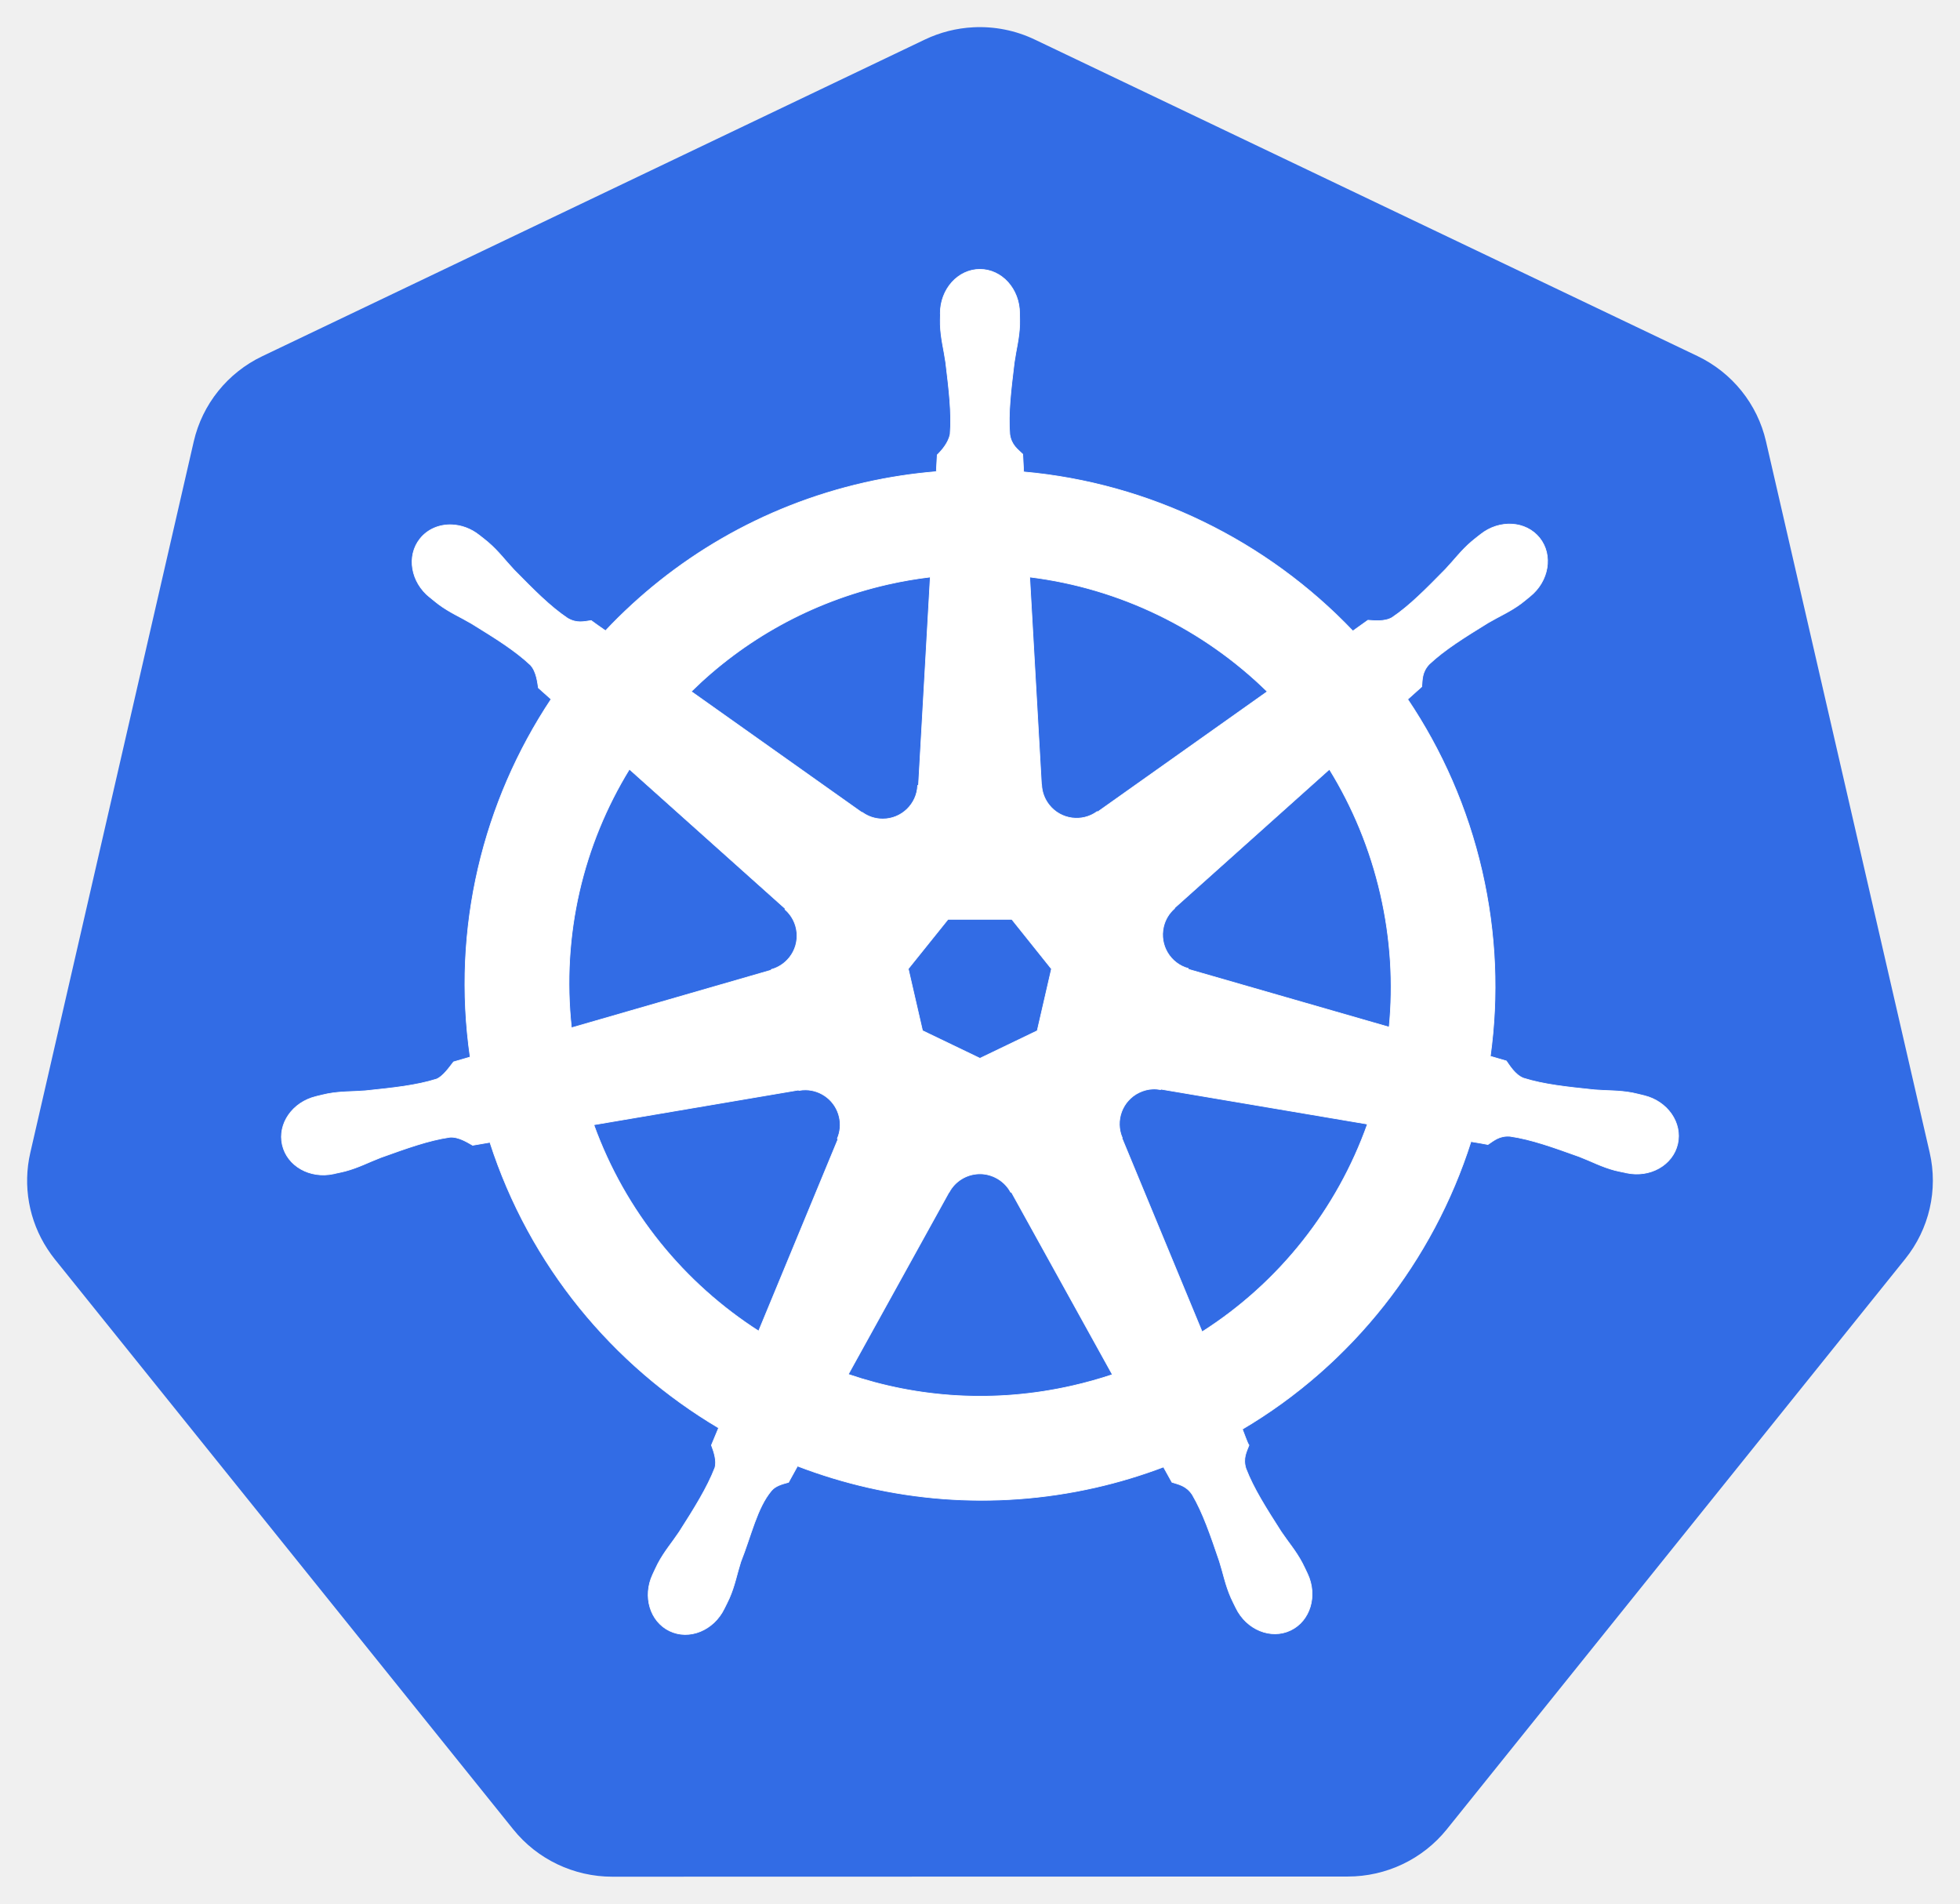
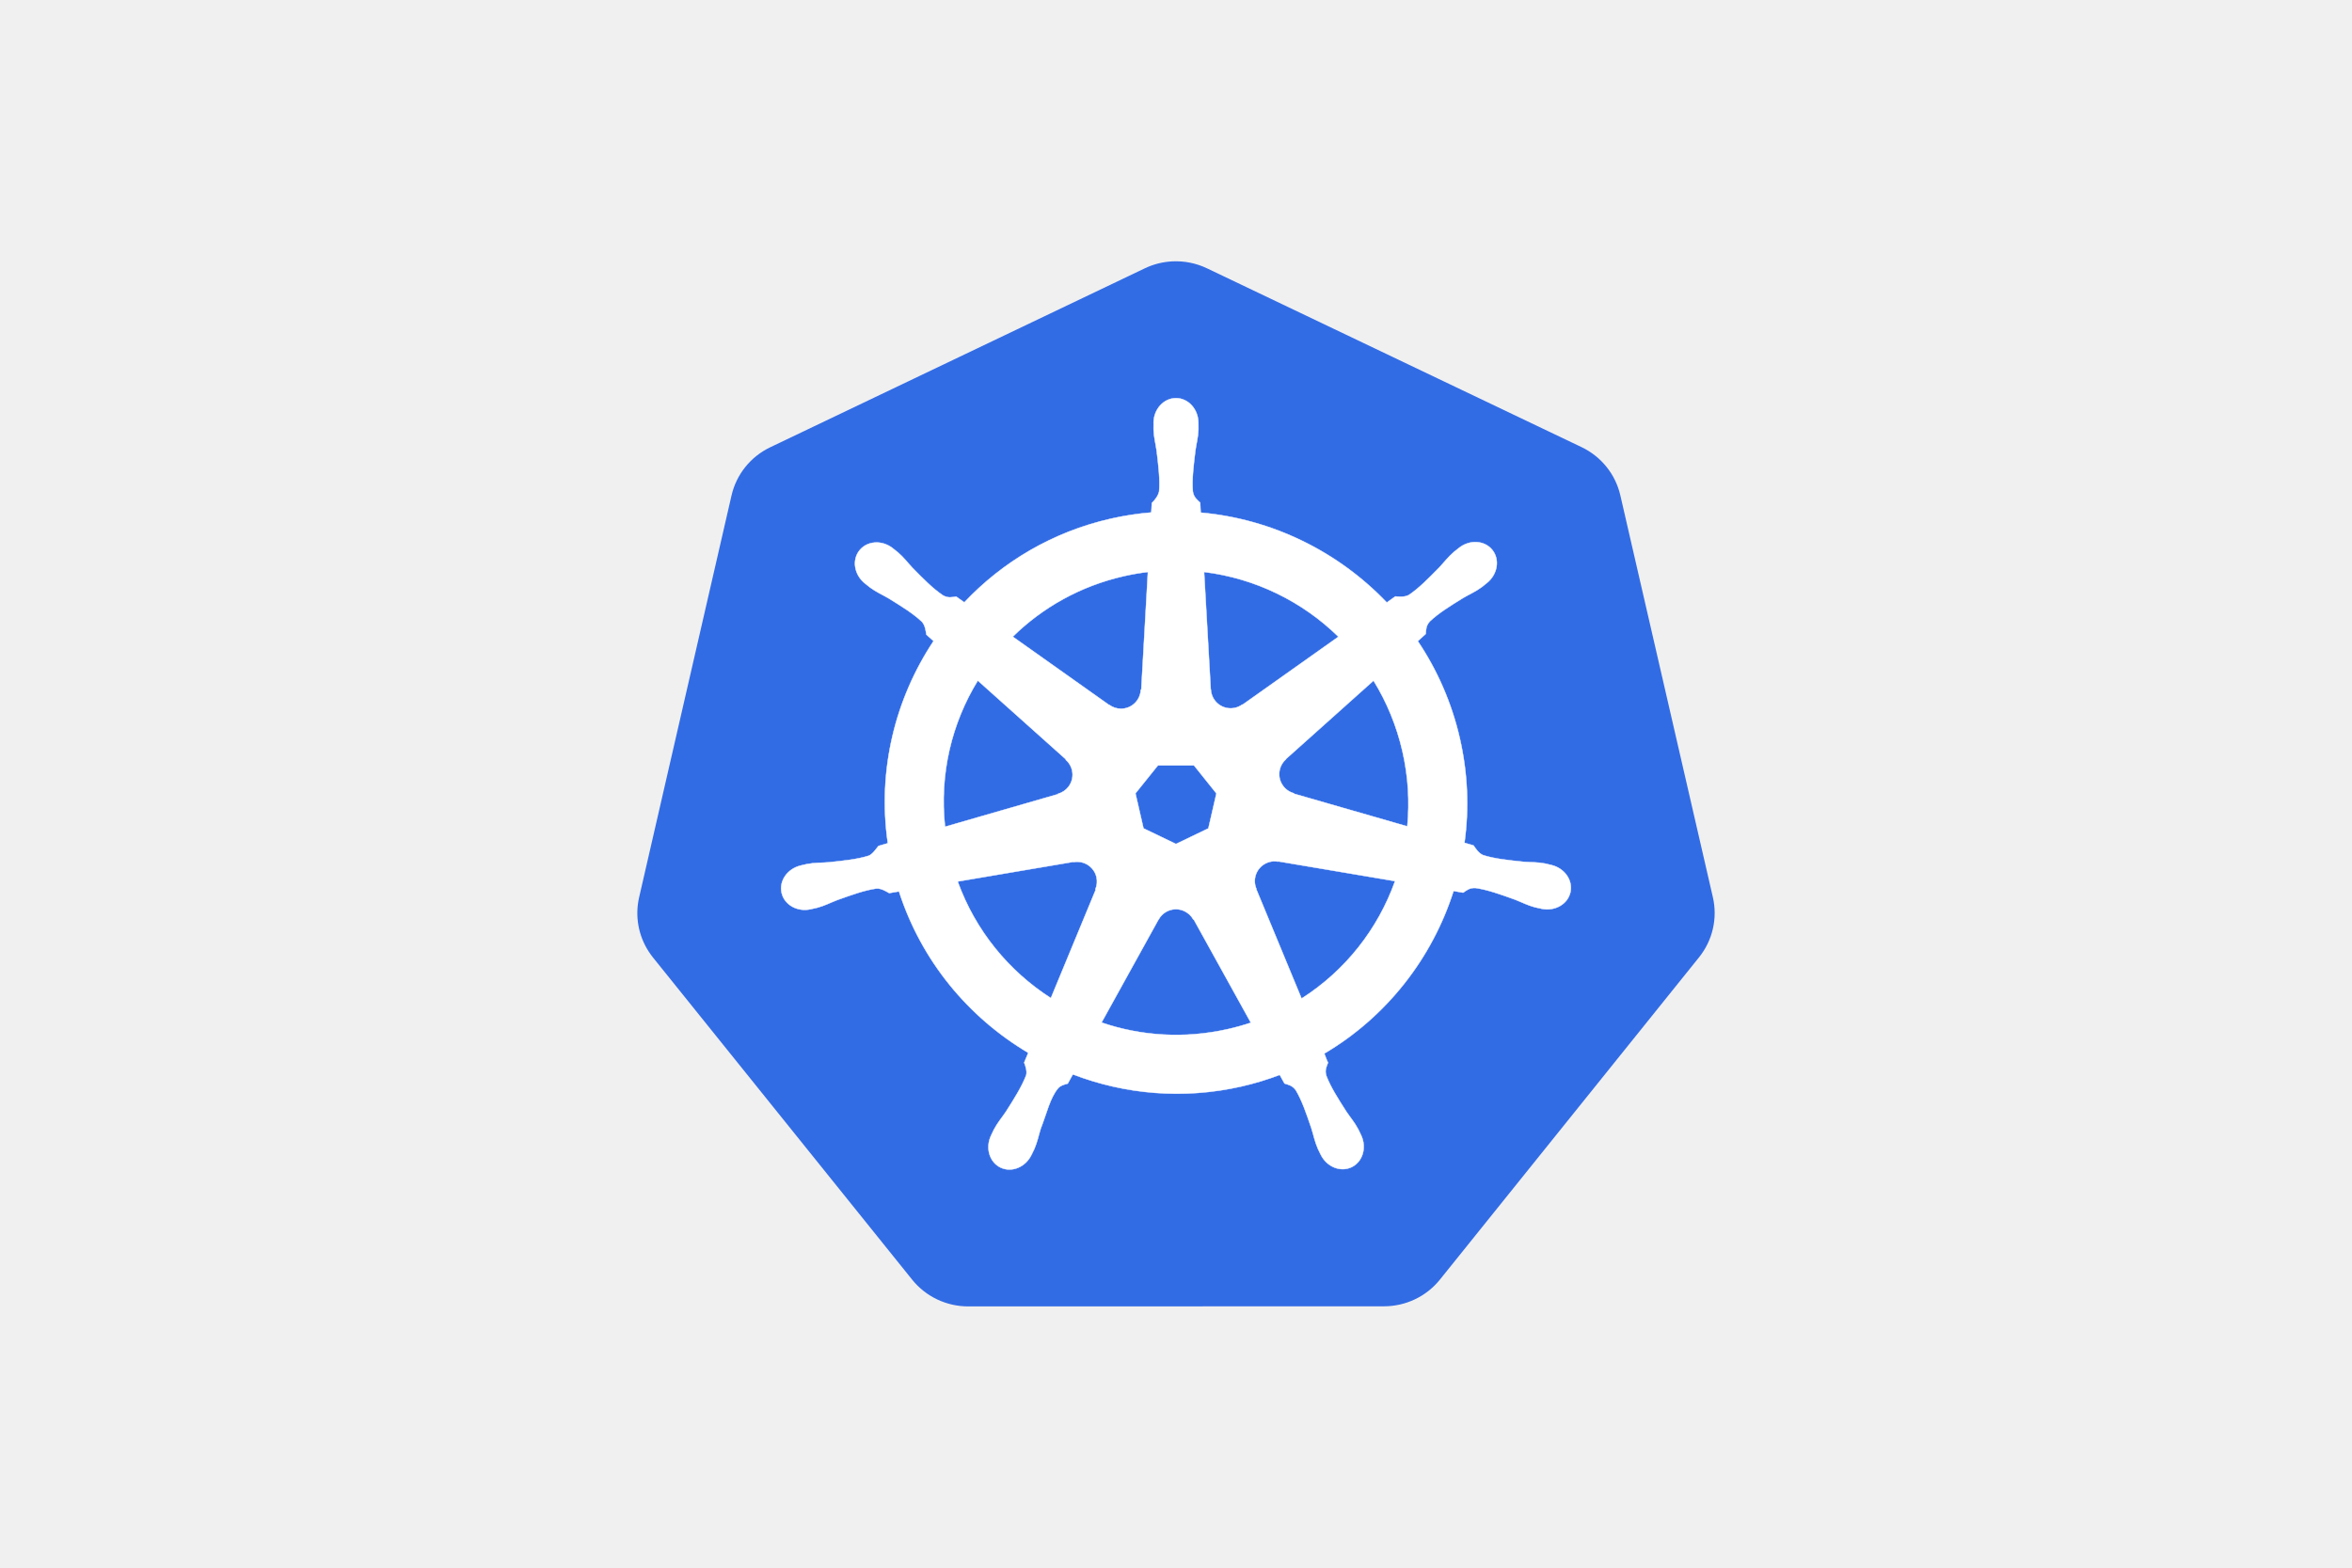
- <svg xmlns="http://www.w3.org/2000/svg" version="1.1" viewBox="0 0 722.85 701.97">
-   <g transform="translate(-6.3261 -174.75)">
-     <g>
-       <path d="m365.31 184.81a46.725 46.342 0 0 0-17.906 4.531l-244.34 116.75a46.725 46.342 0 0 0-25.281 31.438l-60.281 262.25a46.725 46.342 0 0 0 6.344 35.531 46.725 46.342 0 0 0 2.656 3.688l169.12 210.28a46.725 46.342 0 0 0 36.531 17.438l271.22-0.062a46.725 46.342 0 0 0 36.531-17.406l169.06-210.31a46.725 46.342 0 0 0 9.031-39.219l-60.375-262.25a46.725 46.342 0 0 0-25.281-31.438l-244.38-116.69a46.725 46.342 0 0 0-22.656-4.531z" fill="#326ce5" stroke-width="0" />
-       <path d="m367.73 274.06c-8.077 8.2e-4 -14.626 7.276-14.625 16.25 1e-5 0.138 0.028 0.269 0.031 0.406-0.012 1.219-0.071 2.688-0.031 3.75 0.193 5.176 1.321 9.137 2 13.906 1.23 10.207 2.261 18.667 1.625 26.531-0.619 2.965-2.803 5.677-4.75 7.562l-0.344 6.188c-8.777 0.727-17.612 2.059-26.438 4.062-37.975 8.622-70.67 28.183-95.562 54.594-1.615-1.102-4.441-3.129-5.281-3.75-2.611 0.353-5.25 1.158-8.688-0.844-6.545-4.406-12.506-10.487-19.719-17.812-3.305-3.504-5.698-6.841-9.625-10.219-0.892-0.767-2.253-1.805-3.25-2.594-3.07-2.448-6.691-3.724-10.188-3.844-4.496-0.154-8.824 1.604-11.656 5.156-5.035 6.315-3.423 15.968 3.594 21.562 0.071 0.057 0.147 0.101 0.219 0.156 0.964 0.782 2.145 1.783 3.031 2.438 4.167 3.077 7.973 4.651 12.125 7.094 8.747 5.402 15.998 9.881 21.75 15.281 2.246 2.394 2.639 6.613 2.938 8.438l4.688 4.188c-25.093 37.764-36.707 84.409-29.844 131.94l-6.125 1.781c-1.614 2.085-3.895 5.365-6.281 6.344-7.525 2.37-15.994 3.241-26.219 4.312-4.8 0.399-8.942 0.161-14.031 1.125-1.12 0.212-2.681 0.619-3.906 0.906-0.043 9e-3 -0.082 0.022-0.125 0.031-0.067 0.015-0.155 0.048-0.219 0.062-8.62 2.083-14.158 10.006-12.375 17.812 1.783 7.808 10.203 12.557 18.875 10.688 0.063-0.014 0.153-0.017 0.219-0.031 0.098-0.022 0.184-0.07 0.281-0.094 1.209-0.265 2.724-0.561 3.781-0.844 5.003-1.34 8.627-3.308 13.125-5.031 9.677-3.471 17.692-6.37 25.5-7.5 3.261-0.255 6.697 2.012 8.406 2.969l6.375-1.094c14.67 45.483 45.414 82.245 84.344 105.31l-2.656 6.375c0.957 2.475 2.013 5.825 1.3 8.269-2.839 7.361-7.701 15.131-13.238 23.793-2.681 4.002-5.425 7.108-7.844 11.688-0.579 1.096-1.316 2.779-1.875 3.938-3.759 8.042-1.002 17.305 6.219 20.781 7.266 3.498 16.284-0.191 20.188-8.25 6e-3 -0.011 0.026-0.02 0.031-0.031 4e-3 -9e-3 -4e-3 -0.022 0-0.031 0.556-1.143 1.343-2.644 1.812-3.719 2.072-4.747 2.762-8.815 4.219-13.406 3.87-9.72 5.996-19.919 11.323-26.274 1.459-1.74 3.837-2.409 6.302-3.07l3.312-6c33.938 13.027 71.927 16.522 109.88 7.906 8.657-1.966 17.014-4.509 25.094-7.562 0.931 1.651 2.661 4.826 3.125 5.625 2.506 0.815 5.24 1.236 7.469 4.531 3.985 6.809 6.711 14.864 10.031 24.594 1.457 4.591 2.178 8.659 4.25 13.406 0.472 1.082 1.256 2.605 1.812 3.75 3.895 8.085 12.942 11.787 20.219 8.281 7.22-3.478 9.98-12.74 6.219-20.781-0.559-1.158-1.327-2.842-1.906-3.938-2.42-4.58-5.163-7.654-7.844-11.656-5.537-8.662-10.13-15.858-12.969-23.219-1.187-3.797 0.2-6.158 1.125-8.625-0.554-0.635-1.739-4.22-2.438-5.906 40.457-23.888 70.299-62.021 84.312-106.06 1.892 0.297 5.181 0.879 6.25 1.094 2.2-1.451 4.222-3.344 8.188-3.031 7.808 1.129 15.823 4.03 25.5 7.5 4.498 1.723 8.122 3.723 13.125 5.062 1.058 0.283 2.572 0.547 3.781 0.812 0.097 0.024 0.183 0.071 0.281 0.094 0.065 0.015 0.156 0.017 0.219 0.031 8.672 1.867 17.094-2.879 18.875-10.688 1.781-7.807-3.754-15.732-12.375-17.812-1.254-0.285-3.032-0.769-4.25-1-5.089-0.964-9.231-0.726-14.031-1.125-10.225-1.071-18.694-1.943-26.219-4.312-3.068-1.19-5.251-4.841-6.313-6.344l-5.906-1.719c3.062-22.154 2.237-45.211-3.062-68.281-5.348-23.285-14.8-44.581-27.406-63.344 1.515-1.377 4.376-3.911 5.188-4.656 0.237-2.624 0.033-5.375 2.75-8.281 5.751-5.401 13.003-9.879 21.75-15.281 4.152-2.442 7.989-4.017 12.156-7.094 0.942-0.696 2.229-1.798 3.219-2.594 7.015-5.596 8.631-15.248 3.594-21.562s-14.797-6.909-21.812-1.312c-0.999 0.791-2.353 1.823-3.25 2.594-3.926 3.378-6.351 6.714-9.656 10.219-7.213 7.326-13.174 13.438-19.719 17.844-2.836 1.651-6.99 1.08-8.875 0.969l-5.562 3.969c-31.719-33.261-74.905-54.525-121.41-58.656-0.13-1.949-0.3-5.471-0.344-6.531-1.904-1.822-4.203-3.377-4.781-7.312-0.636-7.864 0.426-16.325 1.656-26.531 0.679-4.769 1.807-8.73 2-13.906 0.044-1.177-0.026-2.884-0.031-4.156-9.6e-4 -8.974-6.548-16.251-14.625-16.25zm-18.312 113.44-4.344 76.719-0.312 0.156c-0.291 6.863-5.94 12.344-12.875 12.344-2.841 0-5.463-0.912-7.594-2.469l-0.125 0.062-62.906-44.594c19.334-19.011 44.063-33.06 72.562-39.531 5.206-1.182 10.41-2.059 15.594-2.688zm36.656 0c33.273 4.092 64.045 19.159 87.625 42.25l-62.5 44.312-0.219-0.094c-5.547 4.052-13.363 3.046-17.688-2.375-1.771-2.221-2.701-4.832-2.812-7.469l-0.062-0.031zm-147.62 70.875 57.438 51.375-0.062 0.312c5.184 4.507 5.949 12.328 1.625 17.75-1.771 2.221-4.142 3.711-6.688 4.406l-0.062 0.25-73.625 21.25c-3.747-34.265 4.329-67.574 21.375-95.344zm258.16 0.031c8.534 13.833 14.997 29.282 18.844 46.031 3.801 16.548 4.755 33.067 3.188 49.031l-74-21.312-0.062-0.312c-6.627-1.811-10.699-8.552-9.156-15.312 0.632-2.77 2.102-5.113 4.094-6.844l-0.031-0.156 57.125-51.125zm-140.66 55.312h23.531l14.625 18.281-5.25 22.812-21.125 10.156-21.188-10.188-5.25-22.812zm75.438 62.562c1-0.051 1.996 0.04 2.969 0.219l0.125-0.156 76.156 12.875c-11.146 31.313-32.473 58.44-60.969 76.594l-29.562-71.406 0.094-0.125c-2.716-6.31 2e-3 -13.71 6.25-16.719 1.6-0.77 3.271-1.197 4.938-1.281zm-127.91 0.312c5.812 0.082 11.025 4.115 12.375 10.031 0.632 2.77 0.325 5.514-0.719 7.938l0.219 0.281-29.25 70.688c-27.347-17.549-49.129-43.824-60.781-76.062l75.5-12.812 0.125 0.156c0.845-0.155 1.701-0.23 2.531-0.219zm63.781 30.969c2.024-0.074 4.079 0.341 6.031 1.281 2.559 1.232 4.537 3.173 5.781 5.5h0.281l37.219 67.25c-4.83 1.619-9.796 3.003-14.875 4.156-28.465 6.463-56.839 4.505-82.531-4.25l37.125-67.125h0.062c2.228-4.164 6.452-6.649 10.906-6.812z" color="#000000" fill="#fff" stroke="#fff" stroke-width=".25" style="block-progression:tb;text-indent:0;text-transform:none" />
-     </g>
-   </g>
+ <svg xmlns="http://www.w3.org/2000/svg" height="800" width="1200" viewBox="-105.427 -170.492 913.7 1022.949">
+   <path d="M348.987.06a46.725 46.342 0 00-17.907 4.531L86.737 121.341a46.725 46.342 0 00-25.282 31.438l-60.28 262.25a46.725 46.342 0 006.343 35.531 46.725 46.342 0 002.656 3.688L179.3 664.528a46.725 46.342 0 0036.531 17.438l271.22-.062a46.725 46.342 0 0036.53-17.406l169.063-210.313a46.725 46.342 0 009.031-39.219L641.3 152.716a46.725 46.342 0 00-25.281-31.437L371.643 4.59A46.725 46.342 0 00348.987.06z" fill="#326ce5" />
+   <path style="line-height:normal;-inkscape-font-specification:Sans;text-indent:0;text-align:start;text-decoration-line:none;text-transform:none;marker:none" d="M351.408 89.307c-8.077.001-14.626 7.276-14.625 16.25 0 .138.028.27.031.406-.012 1.22-.07 2.689-.031 3.75.192 5.176 1.32 9.138 2 13.907 1.23 10.206 2.26 18.667 1.625 26.531-.619 2.965-2.803 5.677-4.75 7.562l-.344 6.188a190.337 190.337 0 00-26.437 4.062c-37.975 8.623-70.67 28.184-95.563 54.594a245.167 245.167 0 01-5.281-3.75c-2.611.353-5.25 1.159-8.688-.844-6.545-4.405-12.506-10.486-19.719-17.812-3.305-3.504-5.698-6.841-9.625-10.219-.891-.767-2.252-1.804-3.25-2.594-3.07-2.447-6.69-3.724-10.187-3.843-4.496-.154-8.824 1.604-11.656 5.156-5.036 6.315-3.423 15.968 3.593 21.562.072.057.147.101.22.157.963.781 2.144 1.783 3.03 2.437 4.167 3.077 7.974 4.652 12.125 7.094 8.747 5.402 15.999 9.88 21.75 15.281 2.246 2.394 2.639 6.613 2.938 8.438l4.687 4.187c-25.093 37.764-36.706 84.41-29.843 131.938l-6.125 1.781c-1.615 2.085-3.896 5.365-6.282 6.344-7.525 2.37-15.994 3.24-26.218 4.312-4.8.4-8.942.161-14.032 1.125-1.12.212-2.68.619-3.906.906l-.125.032c-.067.015-.154.048-.219.062-8.62 2.083-14.157 10.006-12.375 17.813 1.784 7.808 10.204 12.556 18.875 10.687.063-.014.154-.017.22-.031.097-.022.183-.07.28-.094 1.21-.265 2.724-.56 3.782-.843 5.003-1.34 8.627-3.308 13.125-5.032 9.677-3.47 17.691-6.37 25.5-7.5 3.26-.255 6.697 2.012 8.406 2.969l6.375-1.094c14.67 45.483 45.414 82.245 84.344 105.313l-2.657 6.375c.958 2.475 2.014 5.824 1.3 8.27-2.838 7.36-7.7 15.13-13.237 23.792-2.68 4.002-5.425 7.108-7.844 11.688-.579 1.096-1.316 2.78-1.875 3.937-3.759 8.043-1.001 17.305 6.219 20.782 7.266 3.497 16.284-.192 20.187-8.25.006-.012.026-.02.032-.032.004-.009-.004-.022 0-.03.556-1.143 1.343-2.645 1.812-3.72 2.072-4.747 2.762-8.815 4.219-13.406 3.87-9.72 5.996-19.919 11.322-26.274 1.46-1.74 3.837-2.41 6.303-3.07l3.312-6c33.939 13.027 71.927 16.523 109.875 7.907a189.77 189.77 0 0025.094-7.563c.931 1.651 2.661 4.826 3.125 5.625 2.506.815 5.24 1.236 7.469 4.531 3.985 6.81 6.71 14.865 10.031 24.594 1.458 4.591 2.178 8.66 4.25 13.406.472 1.082 1.256 2.605 1.813 3.75 3.894 8.085 12.942 11.787 20.218 8.282 7.22-3.478 9.98-12.74 6.22-20.782-.56-1.158-1.328-2.841-1.907-3.937-2.42-4.58-5.163-7.655-7.844-11.656-5.537-8.662-10.13-15.858-12.969-23.22-1.187-3.796.2-6.157 1.125-8.624-.553-.635-1.738-4.22-2.437-5.906 40.457-23.889 70.298-62.022 84.312-106.063 1.893.298 5.182.88 6.25 1.094 2.2-1.45 4.222-3.344 8.188-3.031 7.808 1.129 15.823 4.03 25.5 7.5 4.498 1.723 8.122 3.723 13.125 5.062 1.057.283 2.572.547 3.781.813.097.023.183.071.281.093.066.015.157.017.22.032 8.672 1.866 17.093-2.88 18.874-10.688 1.78-7.807-3.754-15.732-12.375-17.812-1.254-.286-3.032-.77-4.25-1-5.089-.964-9.23-.727-14.031-1.125-10.225-1.072-18.694-1.943-26.219-4.313-3.068-1.19-5.25-4.841-6.312-6.344l-5.907-1.718c3.063-22.155 2.237-45.212-3.062-68.282-5.349-23.284-14.8-44.58-27.406-63.343 1.515-1.378 4.376-3.911 5.187-4.657.237-2.624.034-5.375 2.75-8.281 5.751-5.4 13.003-9.879 21.75-15.281 4.152-2.443 7.99-4.017 12.156-7.094.943-.696 2.23-1.798 3.22-2.594 7.014-5.596 8.63-15.248 3.593-21.562-5.037-6.314-14.797-6.91-21.813-1.313-.998.791-2.353 1.823-3.25 2.594-3.926 3.378-6.351 6.714-9.656 10.219-7.212 7.326-13.174 13.438-19.719 17.844-2.836 1.65-6.99 1.08-8.875.968l-5.562 3.969c-31.719-33.26-74.905-54.525-121.406-58.656-.13-1.949-.3-5.471-.344-6.532-1.904-1.821-4.203-3.376-4.781-7.312-.636-7.864.426-16.325 1.656-26.531.68-4.769 1.807-8.73 2-13.907.044-1.176-.026-2.884-.031-4.156-.001-8.974-6.548-16.25-14.625-16.25zm-18.313 113.438l-4.343 76.718-.313.157c-.291 6.863-5.94 12.343-12.875 12.343-2.84 0-5.463-.912-7.594-2.468l-.125.062-62.906-44.594c19.334-19.01 44.063-33.06 72.563-39.53a154.125 154.125 0 0115.593-2.688zm36.657 0c33.273 4.092 64.045 19.159 87.625 42.25l-62.5 44.312-.22-.093c-5.547 4.051-13.363 3.046-17.687-2.375a12.807 12.807 0 01-2.812-7.47l-.063-.03zM222.127 273.62l57.437 51.375-.062.312c5.184 4.507 5.948 12.328 1.625 17.75a12.892 12.892 0 01-6.688 4.406l-.062.25-73.625 21.25c-3.748-34.265 4.328-67.573 21.375-95.343zm258.156.03c8.534 13.833 14.996 29.283 18.844 46.032 3.8 16.548 4.754 33.067 3.187 49.031l-74-21.312-.062-.313c-6.627-1.81-10.7-8.551-9.157-15.312a12.786 12.786 0 014.094-6.844l-.031-.156 57.125-51.125zm-140.656 55.313h23.53l14.626 18.282-5.25 22.812-21.125 10.156-21.188-10.187-5.25-22.813zm75.437 62.563c1-.05 1.996.04 2.969.219l.125-.157 76.156 12.875c-11.145 31.314-32.473 58.44-60.969 76.594l-29.562-71.406.093-.125c-2.715-6.31.002-13.71 6.25-16.719 1.6-.77 3.271-1.197 4.938-1.281zm-127.906.312c5.811.082 11.024 4.116 12.375 10.032.632 2.77.324 5.513-.719 7.937l.219.281-29.25 70.688c-27.347-17.549-49.13-43.824-60.781-76.063l75.5-12.812.125.156c.844-.155 1.7-.23 2.53-.219zm63.781 30.97a12.764 12.764 0 016.031 1.28c2.56 1.233 4.537 3.174 5.782 5.5h.28l37.22 67.25a154.256 154.256 0 01-14.875 4.157c-28.465 6.463-56.84 4.504-82.532-4.25l37.125-67.125h.063a12.91 12.91 0 0110.906-6.813z" color="#000" font-weight="400" font-family="Sans" overflow="visible" fill="#fff" stroke="#fff" stroke-width=".25" />
</svg>
